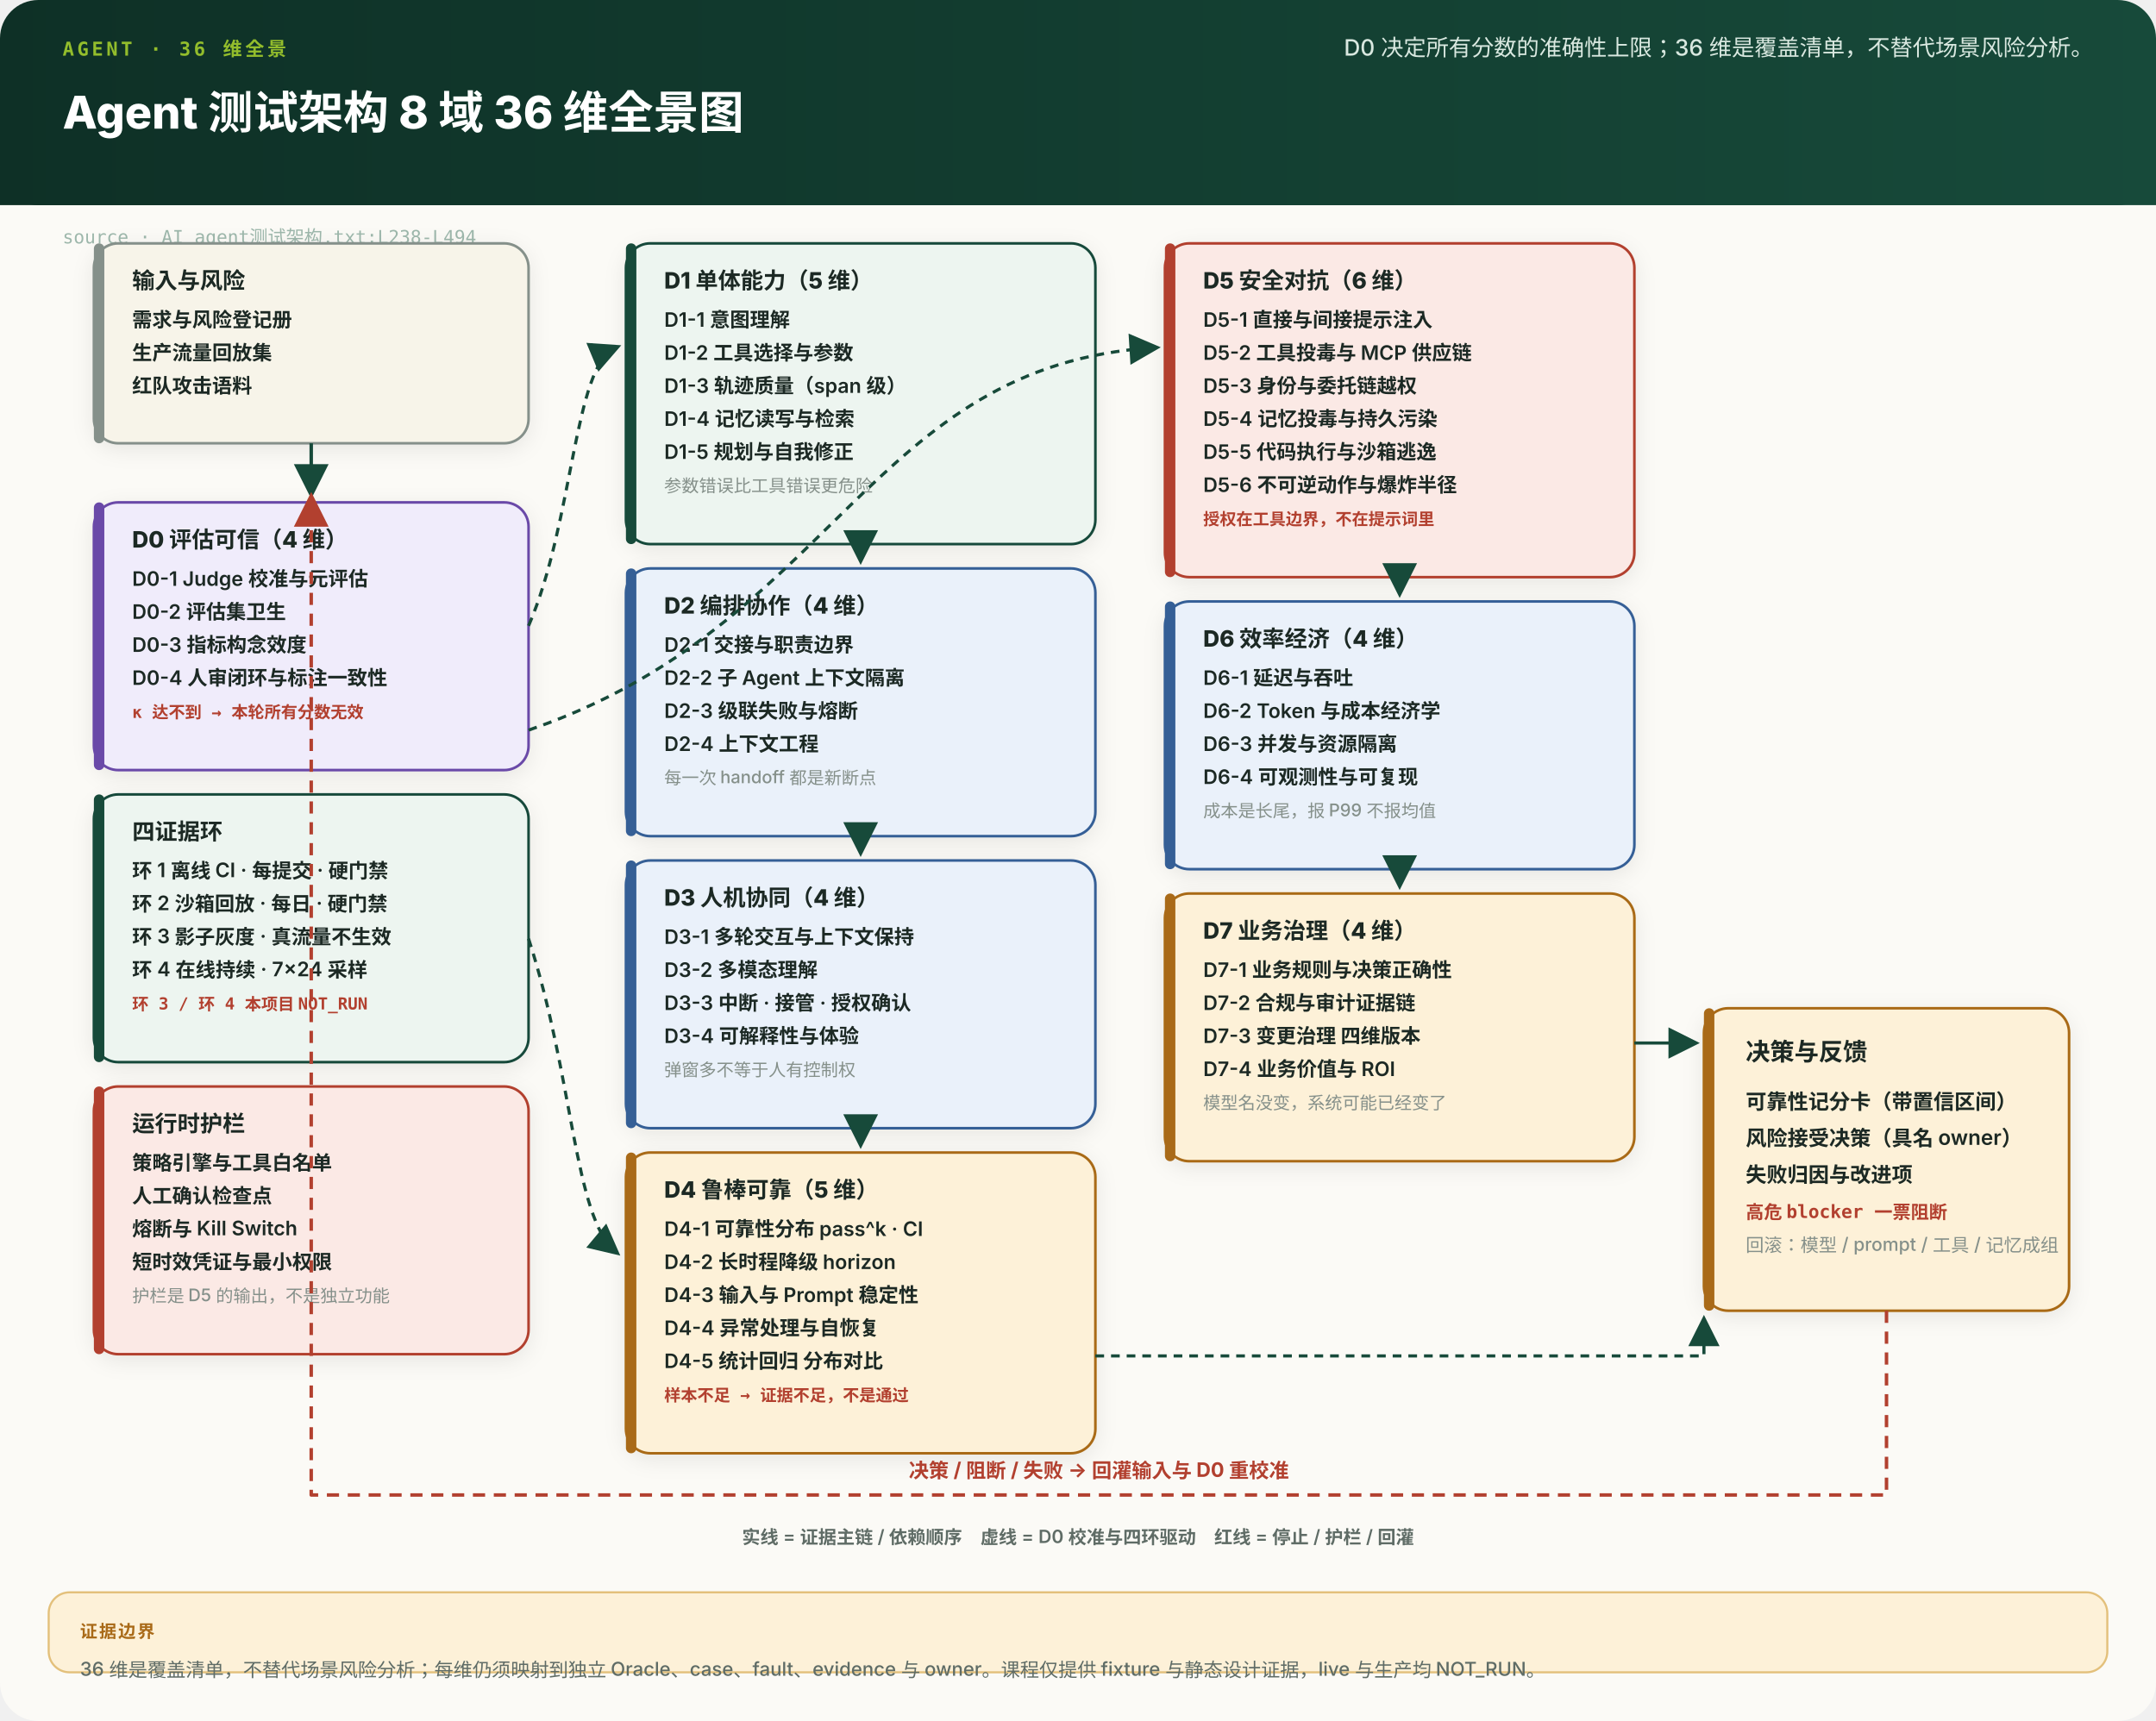
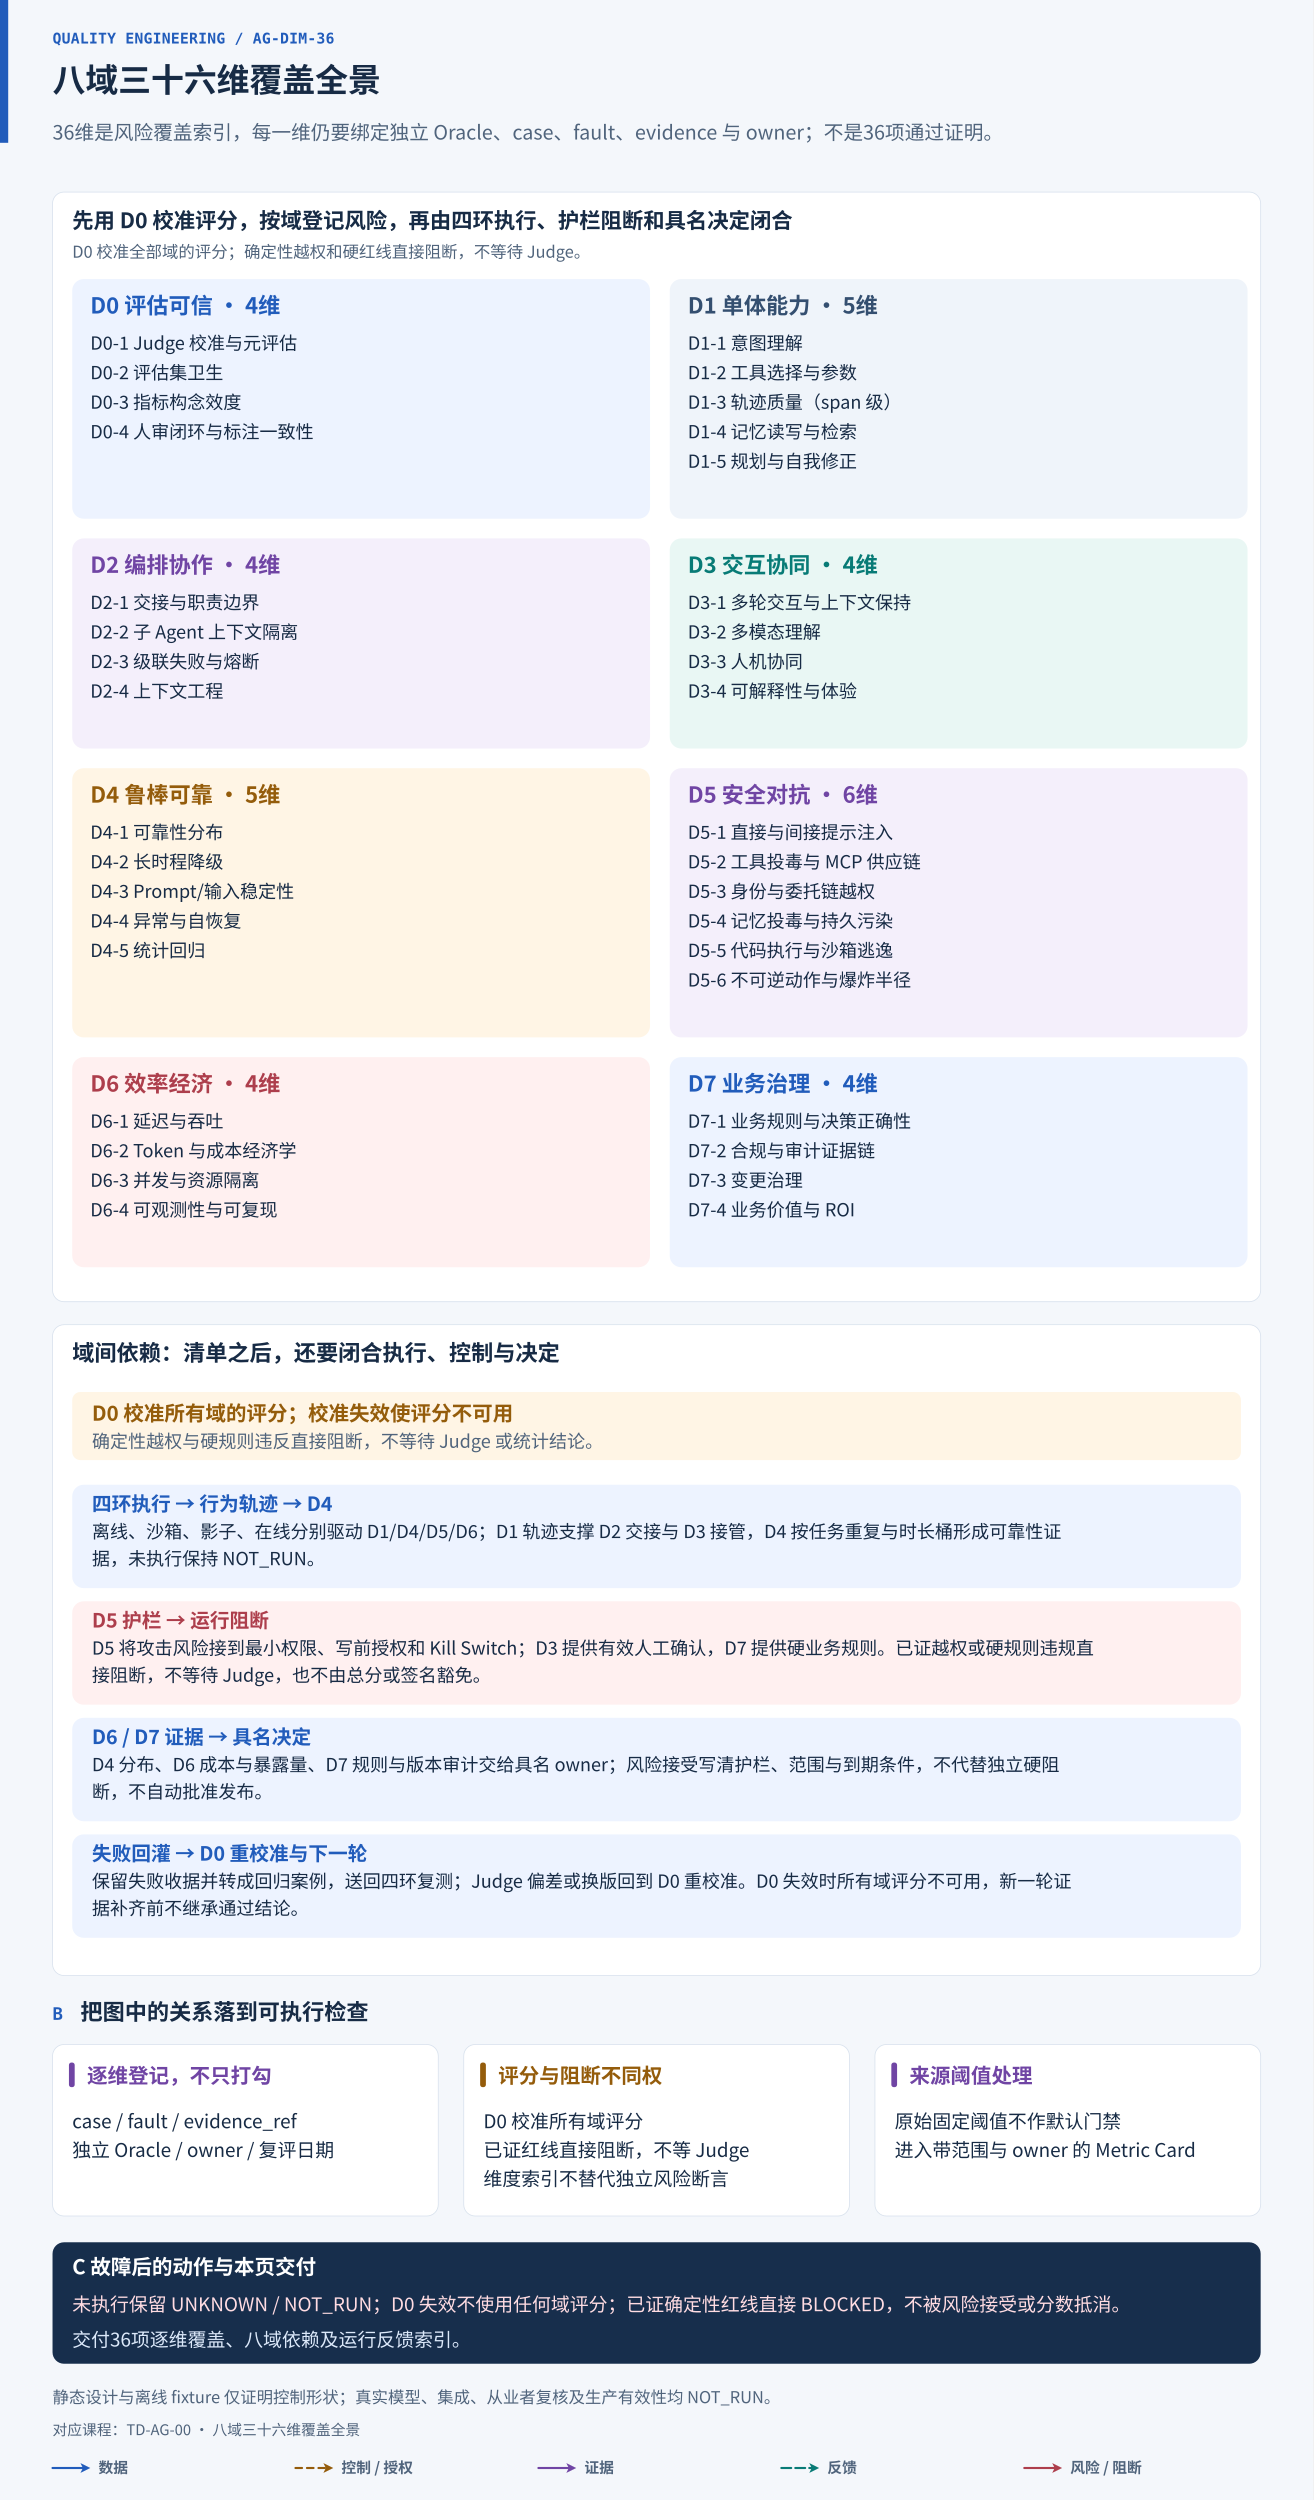
- <svg xmlns="http://www.w3.org/2000/svg" role="img" aria-labelledby="title desc" viewBox="0 0 1240 990" width="1240" height="990">
+ <svg xmlns="http://www.w3.org/2000/svg" width="1600" height="3046" viewBox="0 0 1600 3046" role="img" aria-labelledby="title desc" data-redraw-version="2">
+   <style>text{font-family:'PingFang SC','Microsoft YaHei','Noto Sans CJK SC',system-ui,sans-serif}.mono{font-family:'SFMono-Regular',Consolas,monospace;letter-spacing:.25px}</style>
  <defs>
-     <filter id="ds-soft" x="-20%" y="-20%" width="140%" height="150%">
-       <feDropShadow dx="0" dy="3" stdDeviation="6" flood-color="#0e3026" flood-opacity="0.08" />
-     </filter>
-     <filter id="ds-strong" x="-20%" y="-20%" width="140%" height="150%">
-       <feDropShadow dx="0" dy="5" stdDeviation="10" flood-color="#0e3026" flood-opacity="0.13" />
-     </filter>
-     <linearGradient id="ds-header-grad" x1="0" y1="0" x2="1" y2="0">
-       <stop offset="0" stop-color="#0e3026" />
-       <stop offset="1" stop-color="#174a3a" />
-     </linearGradient>
-     <marker id="ds-arw-forest" markerWidth="10" markerHeight="10" refX="8" refY="5" orient="auto">
-       <path d="M0 0 L10 5 L0 10 z" fill="#174a3a" />
+     <marker id="arr-data" markerUnits="userSpaceOnUse" markerWidth="12" markerHeight="12" refX="3" refY="6" orient="auto">
+       <path d="M0 0L12 6L0 12L3 6Z" fill="#215cbb" />
    </marker>
-     <marker id="ds-arw-amber" markerWidth="10" markerHeight="10" refX="8" refY="5" orient="auto">
-       <path d="M0 0 L10 5 L0 10 z" fill="#a96a18" />
+     <marker id="arr-control" markerUnits="userSpaceOnUse" markerWidth="12" markerHeight="12" refX="3" refY="6" orient="auto">
+       <path d="M0 0L12 6L0 12L3 6Z" fill="#945c0b" />
    </marker>
-     <marker id="ds-arw-red" markerWidth="10" markerHeight="10" refX="8" refY="5" orient="auto">
-       <path d="M0 0 L10 5 L0 10 z" fill="#b2402f" />
+     <marker id="arr-evidence" markerUnits="userSpaceOnUse" markerWidth="12" markerHeight="12" refX="3" refY="6" orient="auto">
+       <path d="M0 0L12 6L0 12L3 6Z" fill="#7045a4" />
    </marker>
-     <marker id="ds-arw-soft" markerWidth="10" markerHeight="10" refX="8" refY="5" orient="auto">
-       <path d="M0 0 L10 5 L0 10 z" fill="#85908a" />
+     <marker id="arr-feedback" markerUnits="userSpaceOnUse" markerWidth="12" markerHeight="12" refX="3" refY="6" orient="auto">
+       <path d="M0 0L12 6L0 12L3 6Z" fill="#087b76" />
+     </marker>
+     <marker id="arr-risk" markerUnits="userSpaceOnUse" markerWidth="12" markerHeight="12" refX="3" refY="6" orient="auto">
+       <path d="M0 0L12 6L0 12L3 6Z" fill="#ad3e4c" />
    </marker>
  </defs>
-   <style>
-     .ds-bg{fill:#fbfaf6}
-     .ds-header{fill:url(#ds-header-grad)}
-     .ds-eyebrow{font:700 11px ui-monospace,SFMono-Regular,Menlo,Consolas,monospace;letter-spacing:.16em;fill:#93bd2c}
-     .ds-title{font:800 26px -apple-system,BlinkMacSystemFont,'Segoe UI','PingFang SC','Hiragino Sans GB','Microsoft YaHei',sans-serif;fill:#ffffff}
-     .ds-subtitle{font:500 13px -apple-system,BlinkMacSystemFont,'Segoe UI','PingFang SC','Hiragino Sans GB','Microsoft YaHei',sans-serif;fill:#d9e8e0}
-     .ds-source{font:500 10.5px ui-monospace,SFMono-Regular,Menlo,Consolas,monospace;fill:#9db7ab}
-     .ds-section{font:800 11px ui-monospace,SFMono-Regular,Menlo,Consolas,monospace;letter-spacing:.12em;fill:#174a3a}
-     .ds-foot{font:500 11px -apple-system,BlinkMacSystemFont,'Segoe UI','PingFang SC','Hiragino Sans GB','Microsoft YaHei',sans-serif;fill:#5f6c66}
-     .ds-footbadge{font:800 10px ui-monospace,SFMono-Regular,Menlo,Consolas,monospace;letter-spacing:.1em;fill:#a96a18}
-     .ds-node rect{stroke-width:1.4}
-     .ds-node-title{font:800 13.5px -apple-system,BlinkMacSystemFont,'Segoe UI','PingFang SC','Hiragino Sans GB','Microsoft YaHei',sans-serif;fill:#1c2924}
-     .ds-node-detail{font:500 10.5px -apple-system,BlinkMacSystemFont,'Segoe UI','PingFang SC','Hiragino Sans GB','Microsoft YaHei',sans-serif;fill:#5f6c66}
-     .ds-node-index{font:800 10px ui-monospace,SFMono-Regular,Menlo,Consolas,monospace;fill:#85908a}
-     .ds-edge{fill:none;stroke:#174a3a;stroke-width:2}
-     .ds-edge-label{font:600 9.5px -apple-system,BlinkMacSystemFont,'Segoe UI','PingFang SC','Hiragino Sans GB','Microsoft YaHei',sans-serif;fill:#5f6c66;paint-order:stroke;stroke:#fbfaf6;stroke-width:4px}
-     .ds-legend{font:500 10px -apple-system,BlinkMacSystemFont,'Segoe UI','PingFang SC','Hiragino Sans GB','Microsoft YaHei',sans-serif;fill:#5f6c66}
- </style>
-   <rect class="ds-bg" width="1240" height="990" rx="22" />
-   <rect class="ds-header" x="0" y="0" width="1240" height="118" rx="22" />
-   <rect class="ds-header" x="0" y="96" width="1240" height="22" />
-   <text class="ds-eyebrow" x="36" y="32">AGENT · 36 维全景</text>
-   <text class="ds-subtitle" x="1204" y="32" text-anchor="end">D0 决定所有分数的准确性上限；36 维是覆盖清单，不替代场景风险分析。</text>
-   <text class="ds-title" x="36" y="74">Agent 测试架构 8 域 36 维全景图</text>
-   <text class="ds-source" x="36" y="140">source · AI agent测试架构.txt:L238-L494</text>
-   <g data-source-ref="AI agent测试架构.txt:L238-L494">
-     <g filter="url(#ds-soft)">
-       <rect x="54" y="140" width="250" height="115" rx="14" fill="#f7f4e9" stroke="#85908a" stroke-width="1.5" />
+   <rect width="1600" height="3046" fill="#f4f7fb" />
+   <rect width="10" height="174" fill="#215cbb" />
+   <text x="64" y="53" font-size="18" fill="#215cbb" font-weight="750" class="mono">QUALITY ENGINEERING  /  AG-DIM-36</text>
+   <text x="64" y="112" font-size="40" fill="#172b45" font-weight="750">八域三十六维覆盖全景</text>
+   <text x="64" y="170" font-size="24" fill="#50647c" font-weight="450">36维是风险覆盖索引，每一维仍要绑定独立 Oracle、case、fault、evidence 与 owner；不是36项通过证明。</text>
+   <g id="dimensions" data-region="64,234,1472,1352">
+     <rect x="64" y="234" width="1472" height="1352" rx="14" fill="#fff" stroke="#d9e2ed" />
+     <text x="88" y="278" font-size="26" fill="#172b45" font-weight="700">先用 D0 校准评分，按域登记风险，再由四环执行、护栏阻断和具名决定闭合</text>
+     <text x="88" y="314" font-size="20" fill="#50647c" font-weight="450">D0 校准全部域的评分；确定性越权和硬红线直接阻断，不等待 Judge。</text>
+     <g id="domain-0" class="node" data-region="88,340,704,292">
+       <rect x="88" y="340" width="704" height="292" rx="14" fill="#edf3ff" stroke="none" />
+       <text x="110" y="382" font-size="27" fill="#215cbb" font-weight="700">D0 评估可信 · 4维</text>
+       <text x="110" y="426" font-size="22" fill="#172b45" font-weight="450">D0-1 Judge 校准与元评估</text>
+       <text x="110" y="462" font-size="22" fill="#172b45" font-weight="450">D0-2 评估集卫生</text>
+       <text x="110" y="498" font-size="22" fill="#172b45" font-weight="450">D0-3 指标构念效度</text>
+       <text x="110" y="534" font-size="22" fill="#172b45" font-weight="450">D0-4 人审闭环与标注一致性</text>
    </g>
-     <rect x="54" y="140" width="6" height="115" rx="3" fill="#85908a" />
-     <text x="76" y="166" font-family="-apple-system,BlinkMacSystemFont,'Segoe UI','PingFang SC','Hiragino Sans GB','Microsoft YaHei',sans-serif" font-size="13" font-weight="800" fill="#1c2924">输入与风险</text>
-     <text x="76" y="188" font-family="-apple-system,BlinkMacSystemFont,'Segoe UI','PingFang SC','Hiragino Sans GB','Microsoft YaHei',sans-serif" font-size="11.5" font-weight="600" fill="#1c2924">需求与风险登记册</text>
-     <text x="76" y="207" font-family="-apple-system,BlinkMacSystemFont,'Segoe UI','PingFang SC','Hiragino Sans GB','Microsoft YaHei',sans-serif" font-size="11.5" font-weight="600" fill="#1c2924">生产流量回放集</text>
-     <text x="76" y="226" font-family="-apple-system,BlinkMacSystemFont,'Segoe UI','PingFang SC','Hiragino Sans GB','Microsoft YaHei',sans-serif" font-size="11.5" font-weight="600" fill="#1c2924">红队攻击语料</text>
-     <g filter="url(#ds-soft)">
-       <rect x="54" y="289" width="250" height="154" rx="14" fill="#f0ecfb" stroke="#6a49a8" stroke-width="1.5" />
+     <g id="domain-1" class="node" data-region="816,340,704,292">
+       <rect x="816" y="340" width="704" height="292" rx="14" fill="#eff4fa" stroke="none" />
+       <text x="838" y="382" font-size="27" fill="#344f70" font-weight="700">D1 单体能力 · 5维</text>
+       <text x="838" y="426" font-size="22" fill="#172b45" font-weight="450">D1-1 意图理解</text>
+       <text x="838" y="462" font-size="22" fill="#172b45" font-weight="450">D1-2 工具选择与参数</text>
+       <text x="838" y="498" font-size="22" fill="#172b45" font-weight="450">D1-3 轨迹质量（span 级）</text>
+       <text x="838" y="534" font-size="22" fill="#172b45" font-weight="450">D1-4 记忆读写与检索</text>
+       <text x="838" y="570" font-size="22" fill="#172b45" font-weight="450">D1-5 规划与自我修正</text>
    </g>
-     <rect x="54" y="289" width="6" height="154" rx="3" fill="#6a49a8" />
-     <text x="76" y="315" font-family="-apple-system,BlinkMacSystemFont,'Segoe UI','PingFang SC','Hiragino Sans GB','Microsoft YaHei',sans-serif" font-size="13" font-weight="800" fill="#1c2924">D0 评估可信（4 维）</text>
-     <text x="76" y="337" font-family="-apple-system,BlinkMacSystemFont,'Segoe UI','PingFang SC','Hiragino Sans GB','Microsoft YaHei',sans-serif" font-size="11.5" font-weight="600" fill="#1c2924">D0-1 Judge 校准与元评估</text>
-     <text x="76" y="356" font-family="-apple-system,BlinkMacSystemFont,'Segoe UI','PingFang SC','Hiragino Sans GB','Microsoft YaHei',sans-serif" font-size="11.5" font-weight="600" fill="#1c2924">D0-2 评估集卫生</text>
-     <text x="76" y="375" font-family="-apple-system,BlinkMacSystemFont,'Segoe UI','PingFang SC','Hiragino Sans GB','Microsoft YaHei',sans-serif" font-size="11.5" font-weight="600" fill="#1c2924">D0-3 指标构念效度</text>
-     <text x="76" y="394" font-family="-apple-system,BlinkMacSystemFont,'Segoe UI','PingFang SC','Hiragino Sans GB','Microsoft YaHei',sans-serif" font-size="11.5" font-weight="600" fill="#1c2924">D0-4 人审闭环与标注一致性</text>
-     <text x="76" y="413" font-family="ui-monospace,SFMono-Regular,Menlo,Consolas,monospace" font-size="9.5" font-weight="700" fill="#b2402f">κ 达不到 → 本轮所有分数无效</text>
-     <g filter="url(#ds-soft)">
-       <rect x="54" y="457" width="250" height="154" rx="14" fill="#edf5f0" stroke="#174a3a" stroke-width="1.5" />
+     <g id="domain-2" class="node" data-region="88,656,704,256">
+       <rect x="88" y="656" width="704" height="256" rx="14" fill="#f4effb" stroke="none" />
+       <text x="110" y="698" font-size="27" fill="#7045a4" font-weight="700">D2 编排协作 · 4维</text>
+       <text x="110" y="742" font-size="22" fill="#172b45" font-weight="450">D2-1 交接与职责边界</text>
+       <text x="110" y="778" font-size="22" fill="#172b45" font-weight="450">D2-2 子 Agent 上下文隔离</text>
+       <text x="110" y="814" font-size="22" fill="#172b45" font-weight="450">D2-3 级联失败与熔断</text>
+       <text x="110" y="850" font-size="22" fill="#172b45" font-weight="450">D2-4 上下文工程</text>
    </g>
-     <rect x="54" y="457" width="6" height="154" rx="3" fill="#174a3a" />
-     <text x="76" y="483" font-family="-apple-system,BlinkMacSystemFont,'Segoe UI','PingFang SC','Hiragino Sans GB','Microsoft YaHei',sans-serif" font-size="13" font-weight="800" fill="#1c2924">四证据环</text>
-     <text x="76" y="505" font-family="-apple-system,BlinkMacSystemFont,'Segoe UI','PingFang SC','Hiragino Sans GB','Microsoft YaHei',sans-serif" font-size="11.5" font-weight="600" fill="#1c2924">环 1 离线 CI · 每提交 · 硬门禁</text>
-     <text x="76" y="524" font-family="-apple-system,BlinkMacSystemFont,'Segoe UI','PingFang SC','Hiragino Sans GB','Microsoft YaHei',sans-serif" font-size="11.5" font-weight="600" fill="#1c2924">环 2 沙箱回放 · 每日 · 硬门禁</text>
-     <text x="76" y="543" font-family="-apple-system,BlinkMacSystemFont,'Segoe UI','PingFang SC','Hiragino Sans GB','Microsoft YaHei',sans-serif" font-size="11.5" font-weight="600" fill="#1c2924">环 3 影子灰度 · 真流量不生效</text>
-     <text x="76" y="562" font-family="-apple-system,BlinkMacSystemFont,'Segoe UI','PingFang SC','Hiragino Sans GB','Microsoft YaHei',sans-serif" font-size="11.5" font-weight="600" fill="#1c2924">环 4 在线持续 · 7×24 采样</text>
-     <text x="76" y="581" font-family="ui-monospace,SFMono-Regular,Menlo,Consolas,monospace" font-size="9.5" font-weight="700" fill="#b2402f">环 3 / 环 4 本项目 NOT_RUN</text>
-     <g filter="url(#ds-soft)">
-       <rect x="54" y="625" width="250" height="154" rx="14" fill="#fbe9e5" stroke="#b2402f" stroke-width="1.5" />
+     <g id="domain-3" class="node" data-region="816,656,704,256">
+       <rect x="816" y="656" width="704" height="256" rx="14" fill="#e9f7f4" stroke="none" />
+       <text x="838" y="698" font-size="27" fill="#087b76" font-weight="700">D3 交互协同 · 4维</text>
+       <text x="838" y="742" font-size="22" fill="#172b45" font-weight="450">D3-1 多轮交互与上下文保持</text>
+       <text x="838" y="778" font-size="22" fill="#172b45" font-weight="450">D3-2 多模态理解</text>
+       <text x="838" y="814" font-size="22" fill="#172b45" font-weight="450">D3-3 人机协同</text>
+       <text x="838" y="850" font-size="22" fill="#172b45" font-weight="450">D3-4 可解释性与体验</text>
    </g>
-     <rect x="54" y="625" width="6" height="154" rx="3" fill="#b2402f" />
-     <text x="76" y="651" font-family="-apple-system,BlinkMacSystemFont,'Segoe UI','PingFang SC','Hiragino Sans GB','Microsoft YaHei',sans-serif" font-size="13" font-weight="800" fill="#1c2924">运行时护栏</text>
-     <text x="76" y="673" font-family="-apple-system,BlinkMacSystemFont,'Segoe UI','PingFang SC','Hiragino Sans GB','Microsoft YaHei',sans-serif" font-size="11.5" font-weight="600" fill="#1c2924">策略引擎与工具白名单</text>
-     <text x="76" y="692" font-family="-apple-system,BlinkMacSystemFont,'Segoe UI','PingFang SC','Hiragino Sans GB','Microsoft YaHei',sans-serif" font-size="11.5" font-weight="600" fill="#1c2924">人工确认检查点</text>
-     <text x="76" y="711" font-family="-apple-system,BlinkMacSystemFont,'Segoe UI','PingFang SC','Hiragino Sans GB','Microsoft YaHei',sans-serif" font-size="11.5" font-weight="600" fill="#1c2924">熔断与 Kill Switch</text>
-     <text x="76" y="730" font-family="-apple-system,BlinkMacSystemFont,'Segoe UI','PingFang SC','Hiragino Sans GB','Microsoft YaHei',sans-serif" font-size="11.5" font-weight="600" fill="#1c2924">短时效凭证与最小权限</text>
-     <text x="76" y="749" font-family="-apple-system,BlinkMacSystemFont,'Segoe UI','PingFang SC','Hiragino Sans GB','Microsoft YaHei',sans-serif" font-size="10" font-weight="500" fill="#85908a">护栏是 D5 的输出，不是独立功能</text>
-     <g filter="url(#ds-soft)">
-       <rect x="360" y="140" width="270" height="173" rx="14" fill="#edf5f0" stroke="#174a3a" stroke-width="1.5" />
+     <g id="domain-4" class="node" data-region="88,936,704,328">
+       <rect x="88" y="936" width="704" height="328" rx="14" fill="#fff5e5" stroke="none" />
+       <text x="110" y="978" font-size="27" fill="#945c0b" font-weight="700">D4 鲁棒可靠 · 5维</text>
+       <text x="110" y="1022" font-size="22" fill="#172b45" font-weight="450">D4-1 可靠性分布</text>
+       <text x="110" y="1058" font-size="22" fill="#172b45" font-weight="450">D4-2 长时程降级</text>
+       <text x="110" y="1094" font-size="22" fill="#172b45" font-weight="450">D4-3 Prompt/输入稳定性</text>
+       <text x="110" y="1130" font-size="22" fill="#172b45" font-weight="450">D4-4 异常与自恢复</text>
+       <text x="110" y="1166" font-size="22" fill="#172b45" font-weight="450">D4-5 统计回归</text>
    </g>
-     <rect x="360" y="140" width="6" height="173" rx="3" fill="#174a3a" />
-     <text x="382" y="166" font-family="-apple-system,BlinkMacSystemFont,'Segoe UI','PingFang SC','Hiragino Sans GB','Microsoft YaHei',sans-serif" font-size="13" font-weight="800" fill="#1c2924">D1 单体能力（5 维）</text>
-     <text x="382" y="188" font-family="-apple-system,BlinkMacSystemFont,'Segoe UI','PingFang SC','Hiragino Sans GB','Microsoft YaHei',sans-serif" font-size="11.5" font-weight="600" fill="#1c2924">D1-1 意图理解</text>
-     <text x="382" y="207" font-family="-apple-system,BlinkMacSystemFont,'Segoe UI','PingFang SC','Hiragino Sans GB','Microsoft YaHei',sans-serif" font-size="11.5" font-weight="600" fill="#1c2924">D1-2 工具选择与参数</text>
-     <text x="382" y="226" font-family="-apple-system,BlinkMacSystemFont,'Segoe UI','PingFang SC','Hiragino Sans GB','Microsoft YaHei',sans-serif" font-size="11.5" font-weight="600" fill="#1c2924">D1-3 轨迹质量（span 级）</text>
-     <text x="382" y="245" font-family="-apple-system,BlinkMacSystemFont,'Segoe UI','PingFang SC','Hiragino Sans GB','Microsoft YaHei',sans-serif" font-size="11.5" font-weight="600" fill="#1c2924">D1-4 记忆读写与检索</text>
-     <text x="382" y="264" font-family="-apple-system,BlinkMacSystemFont,'Segoe UI','PingFang SC','Hiragino Sans GB','Microsoft YaHei',sans-serif" font-size="11.5" font-weight="600" fill="#1c2924">D1-5 规划与自我修正</text>
-     <text x="382" y="283" font-family="-apple-system,BlinkMacSystemFont,'Segoe UI','PingFang SC','Hiragino Sans GB','Microsoft YaHei',sans-serif" font-size="10" font-weight="500" fill="#85908a">参数错误比工具错误更危险</text>
-     <g filter="url(#ds-soft)">
-       <rect x="360" y="327" width="270" height="154" rx="14" fill="#eaf1fa" stroke="#355f96" stroke-width="1.5" />
+     <g id="domain-5" class="node" data-region="816,936,704,328">
+       <rect x="816" y="936" width="704" height="328" rx="14" fill="#f4effb" stroke="none" />
+       <text x="838" y="978" font-size="27" fill="#7045a4" font-weight="700">D5 安全对抗 · 6维</text>
+       <text x="838" y="1022" font-size="22" fill="#172b45" font-weight="450">D5-1 直接与间接提示注入</text>
+       <text x="838" y="1058" font-size="22" fill="#172b45" font-weight="450">D5-2 工具投毒与 MCP 供应链</text>
+       <text x="838" y="1094" font-size="22" fill="#172b45" font-weight="450">D5-3 身份与委托链越权</text>
+       <text x="838" y="1130" font-size="22" fill="#172b45" font-weight="450">D5-4 记忆投毒与持久污染</text>
+       <text x="838" y="1166" font-size="22" fill="#172b45" font-weight="450">D5-5 代码执行与沙箱逃逸</text>
+       <text x="838" y="1202" font-size="22" fill="#172b45" font-weight="450">D5-6 不可逆动作与爆炸半径</text>
    </g>
-     <rect x="360" y="327" width="6" height="154" rx="3" fill="#355f96" />
-     <text x="382" y="353" font-family="-apple-system,BlinkMacSystemFont,'Segoe UI','PingFang SC','Hiragino Sans GB','Microsoft YaHei',sans-serif" font-size="13" font-weight="800" fill="#1c2924">D2 编排协作（4 维）</text>
-     <text x="382" y="375" font-family="-apple-system,BlinkMacSystemFont,'Segoe UI','PingFang SC','Hiragino Sans GB','Microsoft YaHei',sans-serif" font-size="11.5" font-weight="600" fill="#1c2924">D2-1 交接与职责边界</text>
-     <text x="382" y="394" font-family="-apple-system,BlinkMacSystemFont,'Segoe UI','PingFang SC','Hiragino Sans GB','Microsoft YaHei',sans-serif" font-size="11.5" font-weight="600" fill="#1c2924">D2-2 子 Agent 上下文隔离</text>
-     <text x="382" y="413" font-family="-apple-system,BlinkMacSystemFont,'Segoe UI','PingFang SC','Hiragino Sans GB','Microsoft YaHei',sans-serif" font-size="11.5" font-weight="600" fill="#1c2924">D2-3 级联失败与熔断</text>
-     <text x="382" y="432" font-family="-apple-system,BlinkMacSystemFont,'Segoe UI','PingFang SC','Hiragino Sans GB','Microsoft YaHei',sans-serif" font-size="11.5" font-weight="600" fill="#1c2924">D2-4 上下文工程</text>
-     <text x="382" y="451" font-family="-apple-system,BlinkMacSystemFont,'Segoe UI','PingFang SC','Hiragino Sans GB','Microsoft YaHei',sans-serif" font-size="10" font-weight="500" fill="#85908a">每一次 handoff 都是新断点</text>
-     <g filter="url(#ds-soft)">
-       <rect x="360" y="495" width="270" height="154" rx="14" fill="#eaf1fa" stroke="#355f96" stroke-width="1.5" />
+     <g id="domain-6" class="node" data-region="88,1288,704,256">
+       <rect x="88" y="1288" width="704" height="256" rx="14" fill="#fff0f0" stroke="none" />
+       <text x="110" y="1330" font-size="27" fill="#ad3e4c" font-weight="700">D6 效率经济 · 4维</text>
+       <text x="110" y="1374" font-size="22" fill="#172b45" font-weight="450">D6-1 延迟与吞吐</text>
+       <text x="110" y="1410" font-size="22" fill="#172b45" font-weight="450">D6-2 Token 与成本经济学</text>
+       <text x="110" y="1446" font-size="22" fill="#172b45" font-weight="450">D6-3 并发与资源隔离</text>
+       <text x="110" y="1482" font-size="22" fill="#172b45" font-weight="450">D6-4 可观测性与可复现</text>
    </g>
-     <rect x="360" y="495" width="6" height="154" rx="3" fill="#355f96" />
-     <text x="382" y="521" font-family="-apple-system,BlinkMacSystemFont,'Segoe UI','PingFang SC','Hiragino Sans GB','Microsoft YaHei',sans-serif" font-size="13" font-weight="800" fill="#1c2924">D3 人机协同（4 维）</text>
-     <text x="382" y="543" font-family="-apple-system,BlinkMacSystemFont,'Segoe UI','PingFang SC','Hiragino Sans GB','Microsoft YaHei',sans-serif" font-size="11.5" font-weight="600" fill="#1c2924">D3-1 多轮交互与上下文保持</text>
-     <text x="382" y="562" font-family="-apple-system,BlinkMacSystemFont,'Segoe UI','PingFang SC','Hiragino Sans GB','Microsoft YaHei',sans-serif" font-size="11.5" font-weight="600" fill="#1c2924">D3-2 多模态理解</text>
-     <text x="382" y="581" font-family="-apple-system,BlinkMacSystemFont,'Segoe UI','PingFang SC','Hiragino Sans GB','Microsoft YaHei',sans-serif" font-size="11.5" font-weight="600" fill="#1c2924">D3-3 中断 · 接管 · 授权确认</text>
-     <text x="382" y="600" font-family="-apple-system,BlinkMacSystemFont,'Segoe UI','PingFang SC','Hiragino Sans GB','Microsoft YaHei',sans-serif" font-size="11.5" font-weight="600" fill="#1c2924">D3-4 可解释性与体验</text>
-     <text x="382" y="619" font-family="-apple-system,BlinkMacSystemFont,'Segoe UI','PingFang SC','Hiragino Sans GB','Microsoft YaHei',sans-serif" font-size="10" font-weight="500" fill="#85908a">弹窗多不等于人有控制权</text>
-     <g filter="url(#ds-soft)">
-       <rect x="360" y="663" width="270" height="173" rx="14" fill="#fdf1d8" stroke="#a96a18" stroke-width="1.5" />
+     <g id="domain-7" class="node" data-region="816,1288,704,256">
+       <rect x="816" y="1288" width="704" height="256" rx="14" fill="#edf3ff" stroke="none" />
+       <text x="838" y="1330" font-size="27" fill="#215cbb" font-weight="700">D7 业务治理 · 4维</text>
+       <text x="838" y="1374" font-size="22" fill="#172b45" font-weight="450">D7-1 业务规则与决策正确性</text>
+       <text x="838" y="1410" font-size="22" fill="#172b45" font-weight="450">D7-2 合规与审计证据链</text>
+       <text x="838" y="1446" font-size="22" fill="#172b45" font-weight="450">D7-3 变更治理</text>
+       <text x="838" y="1482" font-size="22" fill="#172b45" font-weight="450">D7-4 业务价值与 ROI</text>
    </g>
-     <rect x="360" y="663" width="6" height="173" rx="3" fill="#a96a18" />
-     <text x="382" y="689" font-family="-apple-system,BlinkMacSystemFont,'Segoe UI','PingFang SC','Hiragino Sans GB','Microsoft YaHei',sans-serif" font-size="13" font-weight="800" fill="#1c2924">D4 鲁棒可靠（5 维）</text>
-     <text x="382" y="711" font-family="-apple-system,BlinkMacSystemFont,'Segoe UI','PingFang SC','Hiragino Sans GB','Microsoft YaHei',sans-serif" font-size="11.5" font-weight="600" fill="#1c2924">D4-1 可靠性分布 pass^k · CI</text>
-     <text x="382" y="730" font-family="-apple-system,BlinkMacSystemFont,'Segoe UI','PingFang SC','Hiragino Sans GB','Microsoft YaHei',sans-serif" font-size="11.5" font-weight="600" fill="#1c2924">D4-2 长时程降级 horizon</text>
-     <text x="382" y="749" font-family="-apple-system,BlinkMacSystemFont,'Segoe UI','PingFang SC','Hiragino Sans GB','Microsoft YaHei',sans-serif" font-size="11.5" font-weight="600" fill="#1c2924">D4-3 输入与 Prompt 稳定性</text>
-     <text x="382" y="768" font-family="-apple-system,BlinkMacSystemFont,'Segoe UI','PingFang SC','Hiragino Sans GB','Microsoft YaHei',sans-serif" font-size="11.5" font-weight="600" fill="#1c2924">D4-4 异常处理与自恢复</text>
-     <text x="382" y="787" font-family="-apple-system,BlinkMacSystemFont,'Segoe UI','PingFang SC','Hiragino Sans GB','Microsoft YaHei',sans-serif" font-size="11.5" font-weight="600" fill="#1c2924">D4-5 统计回归 分布对比</text>
-     <text x="382" y="806" font-family="ui-monospace,SFMono-Regular,Menlo,Consolas,monospace" font-size="9.5" font-weight="700" fill="#b2402f">样本不足 → 证据不足，不是通过</text>
-     <g filter="url(#ds-soft)">
-       <rect x="670" y="140" width="270" height="192" rx="14" fill="#fbe9e5" stroke="#b2402f" stroke-width="1.5" />
+   </g>
+   <g id="domain-dependencies" data-region="64,1614,1472,793">
+     <rect x="64" y="1614" width="1472" height="793" rx="14" fill="#fff" stroke="#d9e2ed" />
+     <text x="88" y="1658" font-size="27" fill="#172b45" font-weight="700">域间依赖：清单之后，还要闭合执行、控制与决定</text>
+     <rect x="88" y="1696" width="1424" height="83" rx="10" fill="#fff5e5" stroke="none" />
+     <text x="112" y="1731" font-size="25" fill="#945c0b" font-weight="700">D0 校准所有域的评分；校准失效使评分不可用</text>
+     <text x="112" y="1764" font-size="22" fill="#50647c" font-weight="450">确定性越权与硬规则违反直接阻断，不等待 Judge 或统计结论。</text>
+     <g id="dependency-band-0" data-region="88,1809,1424,126">
+       <rect x="88" y="1809" width="1424" height="126" rx="14" fill="#edf3ff" stroke="none" />
+       <text x="112" y="1841" font-size="24" fill="#215cbb" font-weight="700">四环执行 → 行为轨迹 → D4</text>
+       <text x="112" y="1874" font-size="22" fill="#172b45" font-weight="450">离线、沙箱、影子、在线分别驱动 D1/D4/D5/D6；D1 轨迹支撑 D2 交接与 D3 接管，D4 按任务重复与时长桶形成可靠性证</text>
+       <text x="112" y="1907" font-size="22" fill="#172b45" font-weight="450">据，未执行保持 NOT_RUN。</text>
    </g>
-     <rect x="670" y="140" width="6" height="192" rx="3" fill="#b2402f" />
-     <text x="692" y="166" font-family="-apple-system,BlinkMacSystemFont,'Segoe UI','PingFang SC','Hiragino Sans GB','Microsoft YaHei',sans-serif" font-size="13" font-weight="800" fill="#1c2924">D5 安全对抗（6 维）</text>
-     <text x="692" y="188" font-family="-apple-system,BlinkMacSystemFont,'Segoe UI','PingFang SC','Hiragino Sans GB','Microsoft YaHei',sans-serif" font-size="11.5" font-weight="600" fill="#1c2924">D5-1 直接与间接提示注入</text>
-     <text x="692" y="207" font-family="-apple-system,BlinkMacSystemFont,'Segoe UI','PingFang SC','Hiragino Sans GB','Microsoft YaHei',sans-serif" font-size="11.5" font-weight="600" fill="#1c2924">D5-2 工具投毒与 MCP 供应链</text>
-     <text x="692" y="226" font-family="-apple-system,BlinkMacSystemFont,'Segoe UI','PingFang SC','Hiragino Sans GB','Microsoft YaHei',sans-serif" font-size="11.5" font-weight="600" fill="#1c2924">D5-3 身份与委托链越权</text>
-     <text x="692" y="245" font-family="-apple-system,BlinkMacSystemFont,'Segoe UI','PingFang SC','Hiragino Sans GB','Microsoft YaHei',sans-serif" font-size="11.5" font-weight="600" fill="#1c2924">D5-4 记忆投毒与持久污染</text>
-     <text x="692" y="264" font-family="-apple-system,BlinkMacSystemFont,'Segoe UI','PingFang SC','Hiragino Sans GB','Microsoft YaHei',sans-serif" font-size="11.5" font-weight="600" fill="#1c2924">D5-5 代码执行与沙箱逃逸</text>
-     <text x="692" y="283" font-family="-apple-system,BlinkMacSystemFont,'Segoe UI','PingFang SC','Hiragino Sans GB','Microsoft YaHei',sans-serif" font-size="11.5" font-weight="600" fill="#1c2924">D5-6 不可逆动作与爆炸半径</text>
-     <text x="692" y="302" font-family="ui-monospace,SFMono-Regular,Menlo,Consolas,monospace" font-size="9.5" font-weight="700" fill="#b2402f">授权在工具边界，不在提示词里</text>
-     <g filter="url(#ds-soft)">
-       <rect x="670" y="346" width="270" height="154" rx="14" fill="#eaf1fa" stroke="#355f96" stroke-width="1.5" />
+     <g id="dependency-band-1" data-region="88,1951,1424,126">
+       <rect x="88" y="1951" width="1424" height="126" rx="14" fill="#fff0f0" stroke="none" />
+       <text x="112" y="1983" font-size="24" fill="#ad3e4c" font-weight="700">D5 护栏 → 运行阻断</text>
+       <text x="112" y="2016" font-size="22" fill="#172b45" font-weight="450">D5 将攻击风险接到最小权限、写前授权和 Kill Switch；D3 提供有效人工确认，D7 提供硬业务规则。已证越权或硬规则违规直</text>
+       <text x="112" y="2049" font-size="22" fill="#172b45" font-weight="450">接阻断，不等待 Judge，也不由总分或签名豁免。</text>
    </g>
-     <rect x="670" y="346" width="6" height="154" rx="3" fill="#355f96" />
-     <text x="692" y="372" font-family="-apple-system,BlinkMacSystemFont,'Segoe UI','PingFang SC','Hiragino Sans GB','Microsoft YaHei',sans-serif" font-size="13" font-weight="800" fill="#1c2924">D6 效率经济（4 维）</text>
-     <text x="692" y="394" font-family="-apple-system,BlinkMacSystemFont,'Segoe UI','PingFang SC','Hiragino Sans GB','Microsoft YaHei',sans-serif" font-size="11.5" font-weight="600" fill="#1c2924">D6-1 延迟与吞吐</text>
-     <text x="692" y="413" font-family="-apple-system,BlinkMacSystemFont,'Segoe UI','PingFang SC','Hiragino Sans GB','Microsoft YaHei',sans-serif" font-size="11.5" font-weight="600" fill="#1c2924">D6-2 Token 与成本经济学</text>
-     <text x="692" y="432" font-family="-apple-system,BlinkMacSystemFont,'Segoe UI','PingFang SC','Hiragino Sans GB','Microsoft YaHei',sans-serif" font-size="11.5" font-weight="600" fill="#1c2924">D6-3 并发与资源隔离</text>
-     <text x="692" y="451" font-family="-apple-system,BlinkMacSystemFont,'Segoe UI','PingFang SC','Hiragino Sans GB','Microsoft YaHei',sans-serif" font-size="11.5" font-weight="600" fill="#1c2924">D6-4 可观测性与可复现</text>
-     <text x="692" y="470" font-family="-apple-system,BlinkMacSystemFont,'Segoe UI','PingFang SC','Hiragino Sans GB','Microsoft YaHei',sans-serif" font-size="10" font-weight="500" fill="#85908a">成本是长尾，报 P99 不报均值</text>
-     <g filter="url(#ds-soft)">
-       <rect x="670" y="514" width="270" height="154" rx="14" fill="#fdf1d8" stroke="#a96a18" stroke-width="1.5" />
+     <g id="dependency-band-2" data-region="88,2093,1424,126">
+       <rect x="88" y="2093" width="1424" height="126" rx="14" fill="#edf3ff" stroke="none" />
+       <text x="112" y="2125" font-size="24" fill="#215cbb" font-weight="700">D6 / D7 证据 → 具名决定</text>
+       <text x="112" y="2158" font-size="22" fill="#172b45" font-weight="450">D4 分布、D6 成本与暴露量、D7 规则与版本审计交给具名 owner；风险接受写清护栏、范围与到期条件，不代替独立硬阻</text>
+       <text x="112" y="2191" font-size="22" fill="#172b45" font-weight="450">断，不自动批准发布。</text>
    </g>
-     <rect x="670" y="514" width="6" height="154" rx="3" fill="#a96a18" />
-     <text x="692" y="540" font-family="-apple-system,BlinkMacSystemFont,'Segoe UI','PingFang SC','Hiragino Sans GB','Microsoft YaHei',sans-serif" font-size="13" font-weight="800" fill="#1c2924">D7 业务治理（4 维）</text>
-     <text x="692" y="562" font-family="-apple-system,BlinkMacSystemFont,'Segoe UI','PingFang SC','Hiragino Sans GB','Microsoft YaHei',sans-serif" font-size="11.5" font-weight="600" fill="#1c2924">D7-1 业务规则与决策正确性</text>
-     <text x="692" y="581" font-family="-apple-system,BlinkMacSystemFont,'Segoe UI','PingFang SC','Hiragino Sans GB','Microsoft YaHei',sans-serif" font-size="11.5" font-weight="600" fill="#1c2924">D7-2 合规与审计证据链</text>
-     <text x="692" y="600" font-family="-apple-system,BlinkMacSystemFont,'Segoe UI','PingFang SC','Hiragino Sans GB','Microsoft YaHei',sans-serif" font-size="11.5" font-weight="600" fill="#1c2924">D7-3 变更治理 四维版本</text>
-     <text x="692" y="619" font-family="-apple-system,BlinkMacSystemFont,'Segoe UI','PingFang SC','Hiragino Sans GB','Microsoft YaHei',sans-serif" font-size="11.5" font-weight="600" fill="#1c2924">D7-4 业务价值与 ROI</text>
-     <text x="692" y="638" font-family="-apple-system,BlinkMacSystemFont,'Segoe UI','PingFang SC','Hiragino Sans GB','Microsoft YaHei',sans-serif" font-size="10" font-weight="500" fill="#85908a">模型名没变，系统可能已经变了</text>
-     <g filter="url(#ds-soft)">
-       <rect x="980" y="580" width="210" height="174" rx="14" fill="#fdf1d8" stroke="#a96a18" stroke-width="1.5" />
+     <g id="dependency-band-3" data-region="88,2235,1424,126">
+       <rect x="88" y="2235" width="1424" height="126" rx="14" fill="#edf3ff" stroke="none" />
+       <text x="112" y="2267" font-size="24" fill="#215cbb" font-weight="700">失败回灌 → D0 重校准与下一轮</text>
+       <text x="112" y="2300" font-size="22" fill="#172b45" font-weight="450">保留失败收据并转成回归案例，送回四环复测；Judge 偏差或换版回到 D0 重校准。D0 失效时所有域评分不可用，新一轮证</text>
+       <text x="112" y="2333" font-size="22" fill="#172b45" font-weight="450">据补齐前不继承通过结论。</text>
    </g>
-     <rect x="980" y="580" width="6" height="174" rx="3" fill="#a96a18" />
-     <text x="1004" y="610" font-family="-apple-system,BlinkMacSystemFont,'Segoe UI','PingFang SC','Hiragino Sans GB','Microsoft YaHei',sans-serif" font-size="14" font-weight="800" fill="#1c2924">决策与反馈</text>
-     <text x="1004" y="638" font-family="-apple-system,BlinkMacSystemFont,'Segoe UI','PingFang SC','Hiragino Sans GB','Microsoft YaHei',sans-serif" font-size="12" font-weight="600" fill="#1c2924">可靠性记分卡（带置信区间）</text>
-     <text x="1004" y="659" font-family="-apple-system,BlinkMacSystemFont,'Segoe UI','PingFang SC','Hiragino Sans GB','Microsoft YaHei',sans-serif" font-size="12" font-weight="600" fill="#1c2924">风险接受决策（具名 owner）</text>
-     <text x="1004" y="680" font-family="-apple-system,BlinkMacSystemFont,'Segoe UI','PingFang SC','Hiragino Sans GB','Microsoft YaHei',sans-serif" font-size="12" font-weight="600" fill="#1c2924">失败归因与改进项</text>
-     <text x="1004" y="701" font-family="ui-monospace,SFMono-Regular,Menlo,Consolas,monospace" font-size="10.5" font-weight="700" fill="#b2402f">高危 blocker 一票阻断</text>
-     <text x="1004" y="720" font-family="-apple-system,BlinkMacSystemFont,'Segoe UI','PingFang SC','Hiragino Sans GB','Microsoft YaHei',sans-serif" font-size="10.5" font-weight="500" fill="#85908a">回滚：模型 / prompt / 工具 / 记忆成组</text>
-     <path d="M 179 255 L 179 283" fill="none" stroke="#174a3a" stroke-width="2" marker-end="url(#ds-arw-forest)" />
-     <path d="M 495 313 L 495 321" fill="none" stroke="#174a3a" stroke-width="2" marker-end="url(#ds-arw-forest)" />
-     <path d="M 495 481 L 495 489" fill="none" stroke="#174a3a" stroke-width="2" marker-end="url(#ds-arw-forest)" />
-     <path d="M 495 649 L 495 657" fill="none" stroke="#174a3a" stroke-width="2" marker-end="url(#ds-arw-forest)" />
-     <path d="M 805 332 L 805 340" fill="none" stroke="#174a3a" stroke-width="2" marker-end="url(#ds-arw-forest)" />
-     <path d="M 805 500 L 805 508" fill="none" stroke="#174a3a" stroke-width="2" marker-end="url(#ds-arw-forest)" />
-     <path d="M304 360 C330 300 330 210 354 200" fill="none" stroke="#174a3a" stroke-width="1.8" stroke-dasharray="5 4" marker-end="url(#ds-arw-forest)" />
-     <path d="M304 420 C480 360 500 210 664 200" fill="none" stroke="#174a3a" stroke-width="1.8" stroke-dasharray="5 4" marker-end="url(#ds-arw-forest)" />
-     <path d="M304 540 C330 620 330 700 354 720" fill="none" stroke="#174a3a" stroke-width="1.8" stroke-dasharray="5 4" marker-end="url(#ds-arw-forest)" />
-     <path d="M940 600 L974 600" fill="none" stroke="#174a3a" stroke-width="1.8" marker-end="url(#ds-arw-forest)" />
-     <path d="M630 780 L980 780 L980 760" fill="none" stroke="#174a3a" stroke-width="1.8" stroke-dasharray="5 4" marker-end="url(#ds-arw-forest)" />
-     <path d="M1085 754 L1085 860 L179 860 L179 287" fill="none" stroke="#b2402f" stroke-width="2" stroke-dasharray="7 5" stroke-linejoin="round" marker-end="url(#ds-arw-red)" />
-     <text x="632" y="850" text-anchor="middle" font-family="-apple-system,BlinkMacSystemFont,'Segoe UI','PingFang SC','Hiragino Sans GB','Microsoft YaHei',sans-serif" font-size="11.5" font-weight="700" fill="#b2402f">决策 / 阻断 / 失败 → 回灌输入与 D0 重校准</text>
-     <text x="620" y="888" text-anchor="middle" font-family="-apple-system,BlinkMacSystemFont,'Segoe UI','PingFang SC','Hiragino Sans GB','Microsoft YaHei',sans-serif" font-size="10.5" font-weight="600" fill="#5f6c66">实线 = 证据主链 / 依赖顺序　虚线 = D0 校准与四环驱动　红线 = 停止 / 护栏 / 回灌</text>
  </g>
-   <rect x="28" y="916" width="1184" height="46" rx="12" fill="#fdf1d8" stroke="#e3c07b" stroke-width="1.2" />
-   <text class="ds-footbadge" x="46" y="942">证据边界</text>
-   <text class="ds-foot" x="46" y="964">36 维是覆盖清单，不替代场景风险分析；每维仍须映射到独立 Oracle、case、fault、evidence 与 owner。课程仅提供 fixture 与静态设计证据，live 与生产均 NOT_RUN。</text>
+   <text x="64" y="2461" font-size="21" fill="#215cbb" font-weight="800" class="mono">B</text>
+   <text x="98" y="2461" font-size="27" fill="#172b45" font-weight="700">把图中的关系落到可执行检查</text>
+   <g id="detail-0" data-region="64,2491,470,209">
+     <rect x="64" y="2491" width="470" height="209" rx="14" fill="#fff" stroke="#d9e2ed" />
+     <rect x="84" y="2513" width="7" height="30" rx="3" fill="#7045a4" stroke="none" />
+     <text x="106" y="2538" font-size="25" fill="#7045a4" font-weight="700">逐维登记，不只打勾</text>
+     <text x="88" y="2593" font-size="23" fill="#172b45" font-weight="450">case / fault / evidence_ref</text>
+     <text x="88" y="2628" font-size="23" fill="#172b45" font-weight="450">独立 Oracle / owner / 复评日期</text>
+   </g>
+   <g id="detail-1" data-region="565,2491,470,209">
+     <rect x="565" y="2491" width="470" height="209" rx="14" fill="#fff" stroke="#d9e2ed" />
+     <rect x="585" y="2513" width="7" height="30" rx="3" fill="#945c0b" stroke="none" />
+     <text x="607" y="2538" font-size="25" fill="#945c0b" font-weight="700">评分与阻断不同权</text>
+     <text x="589" y="2593" font-size="23" fill="#172b45" font-weight="450">D0 校准所有域评分</text>
+     <text x="589" y="2628" font-size="23" fill="#172b45" font-weight="450">已证红线直接阻断，不等 Judge</text>
+     <text x="589" y="2663" font-size="23" fill="#172b45" font-weight="450">维度索引不替代独立风险断言</text>
+   </g>
+   <g id="detail-2" data-region="1066,2491,470,209">
+     <rect x="1066" y="2491" width="470" height="209" rx="14" fill="#fff" stroke="#d9e2ed" />
+     <rect x="1086" y="2513" width="7" height="30" rx="3" fill="#7045a4" stroke="none" />
+     <text x="1108" y="2538" font-size="25" fill="#7045a4" font-weight="700">来源阈值处理</text>
+     <text x="1090" y="2593" font-size="23" fill="#172b45" font-weight="450">原始固定阈值不作默认门禁</text>
+     <text x="1090" y="2628" font-size="23" fill="#172b45" font-weight="450">进入带范围与 owner 的 Metric Card</text>
+   </g>
+   <g id="failure-and-output" data-region="64,2732,1472,148">
+     <rect x="64" y="2732" width="1472" height="148" rx="14" fill="#172e4c" stroke="none" />
+     <text x="88" y="2771" font-size="25" fill="#fff" font-weight="700">C  故障后的动作与本页交付</text>
+     <text x="88" y="2816" font-size="23" fill="#ffdce2" font-weight="450">未执行保留 UNKNOWN / NOT_RUN；D0 失效不使用任何域评分；已证确定性红线直接 BLOCKED，不被风险接受或分数抵消。</text>
+     <text x="88" y="2859" font-size="23" fill="#dce9fa" font-weight="450">交付36项逐维覆盖、八域依赖及运行反馈索引。</text>
+   </g>
+   <text x="64" y="2928" font-size="20" fill="#50647c" font-weight="450">静态设计与离线 fixture 仅证明控制形状；真实模型、集成、从业者复核及生产有效性均 NOT_RUN。</text>
+   <text x="64" y="2967" font-size="18" fill="#50647c" font-weight="450">对应课程：TD-AG-00 · 八域三十六维覆盖全景</text>
+   <path class="edge edge-data" d="M64 3007 L101 3007" fill="none" stroke="#215cbb" stroke-width="2.6" stroke-linecap="round" stroke-linejoin="round" marker-end="url(#arr-data)" />
+   <text x="120" y="3013" font-size="18" fill="#50647c" font-weight="550">数据</text>
+   <path class="edge edge-control" d="M360 3007 L397 3007" fill="none" stroke="#945c0b" stroke-width="2.6" stroke-linecap="round" stroke-linejoin="round" stroke-dasharray="8 6" marker-end="url(#arr-control)" />
+   <text x="416" y="3013" font-size="18" fill="#50647c" font-weight="550">控制 / 授权</text>
+   <path class="edge edge-evidence" d="M656 3007 L693 3007" fill="none" stroke="#7045a4" stroke-width="2.6" stroke-linecap="round" stroke-linejoin="round" marker-end="url(#arr-evidence)" />
+   <text x="712" y="3013" font-size="18" fill="#50647c" font-weight="550">证据</text>
+   <path class="edge edge-feedback" d="M952 3007 L989 3007" fill="none" stroke="#087b76" stroke-width="2.6" stroke-linecap="round" stroke-linejoin="round" stroke-dasharray="12 5" marker-end="url(#arr-feedback)" />
+   <text x="1008" y="3013" font-size="18" fill="#50647c" font-weight="550">反馈</text>
+   <path class="edge edge-risk" d="M1248 3007 L1285 3007" fill="none" stroke="#ad3e4c" stroke-width="2.6" stroke-linecap="round" stroke-linejoin="round" marker-end="url(#arr-risk)" />
+   <text x="1304" y="3013" font-size="18" fill="#50647c" font-weight="550">风险 / 阻断</text>
</svg>
